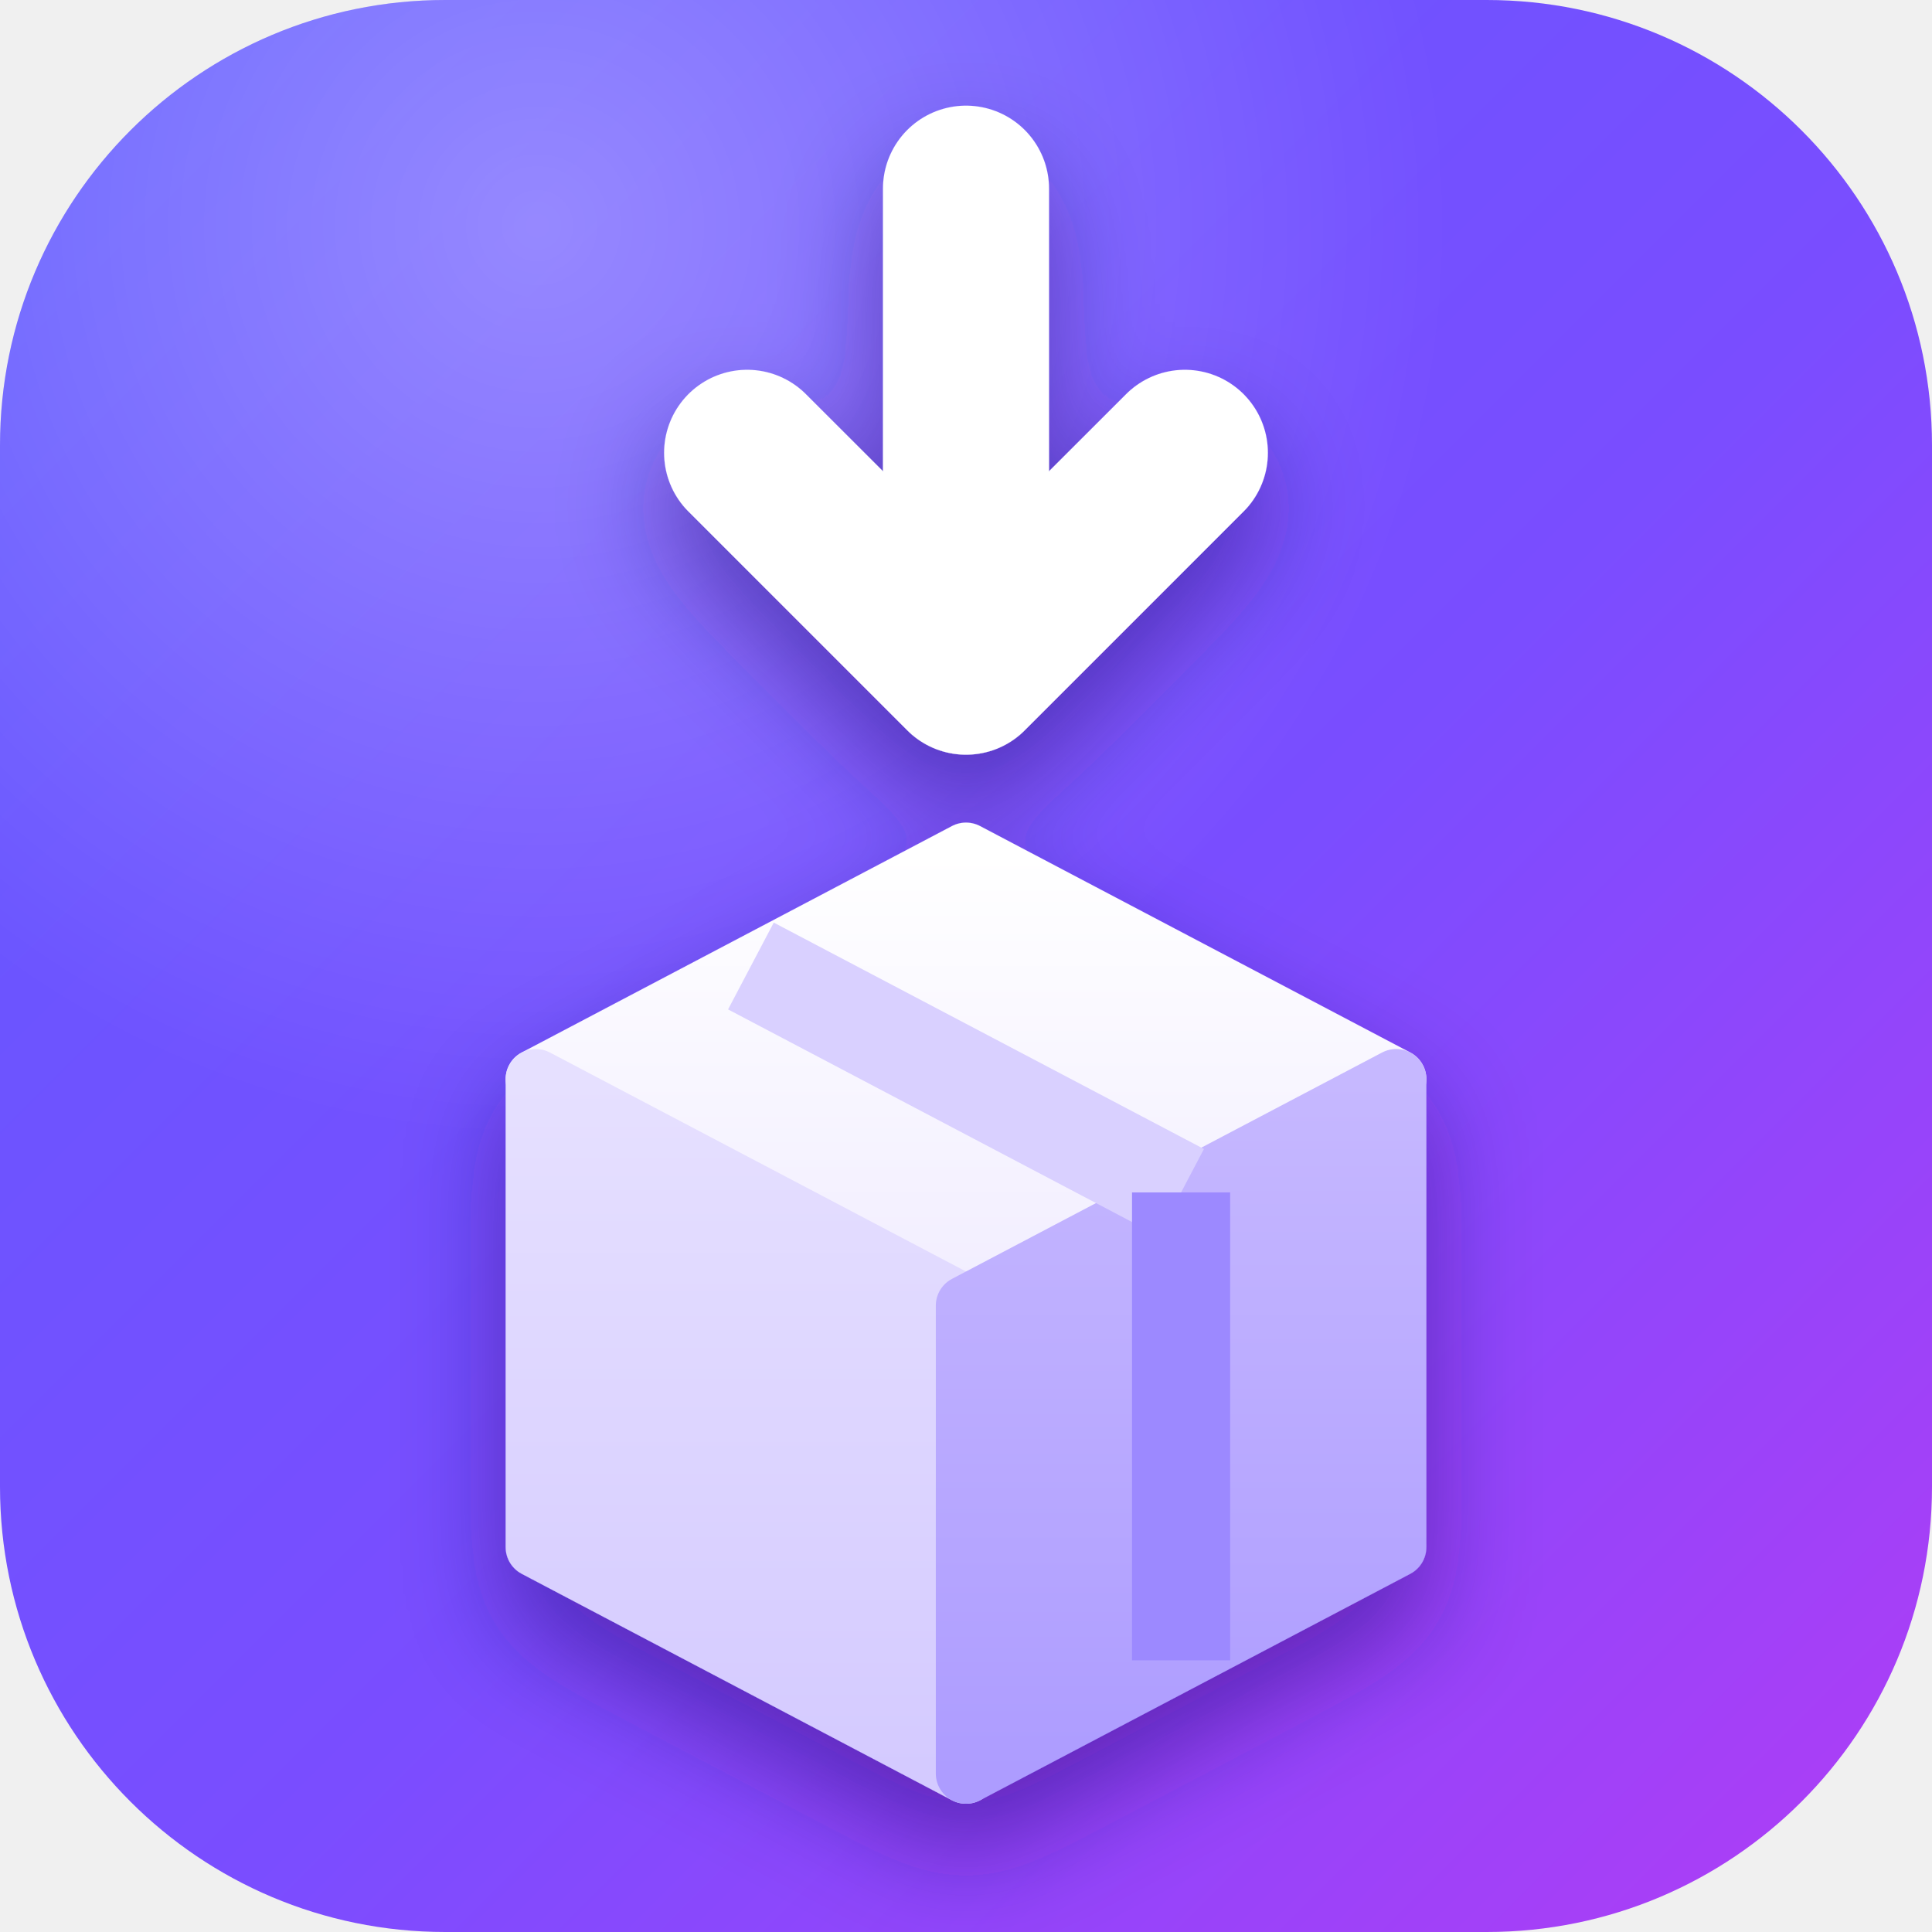
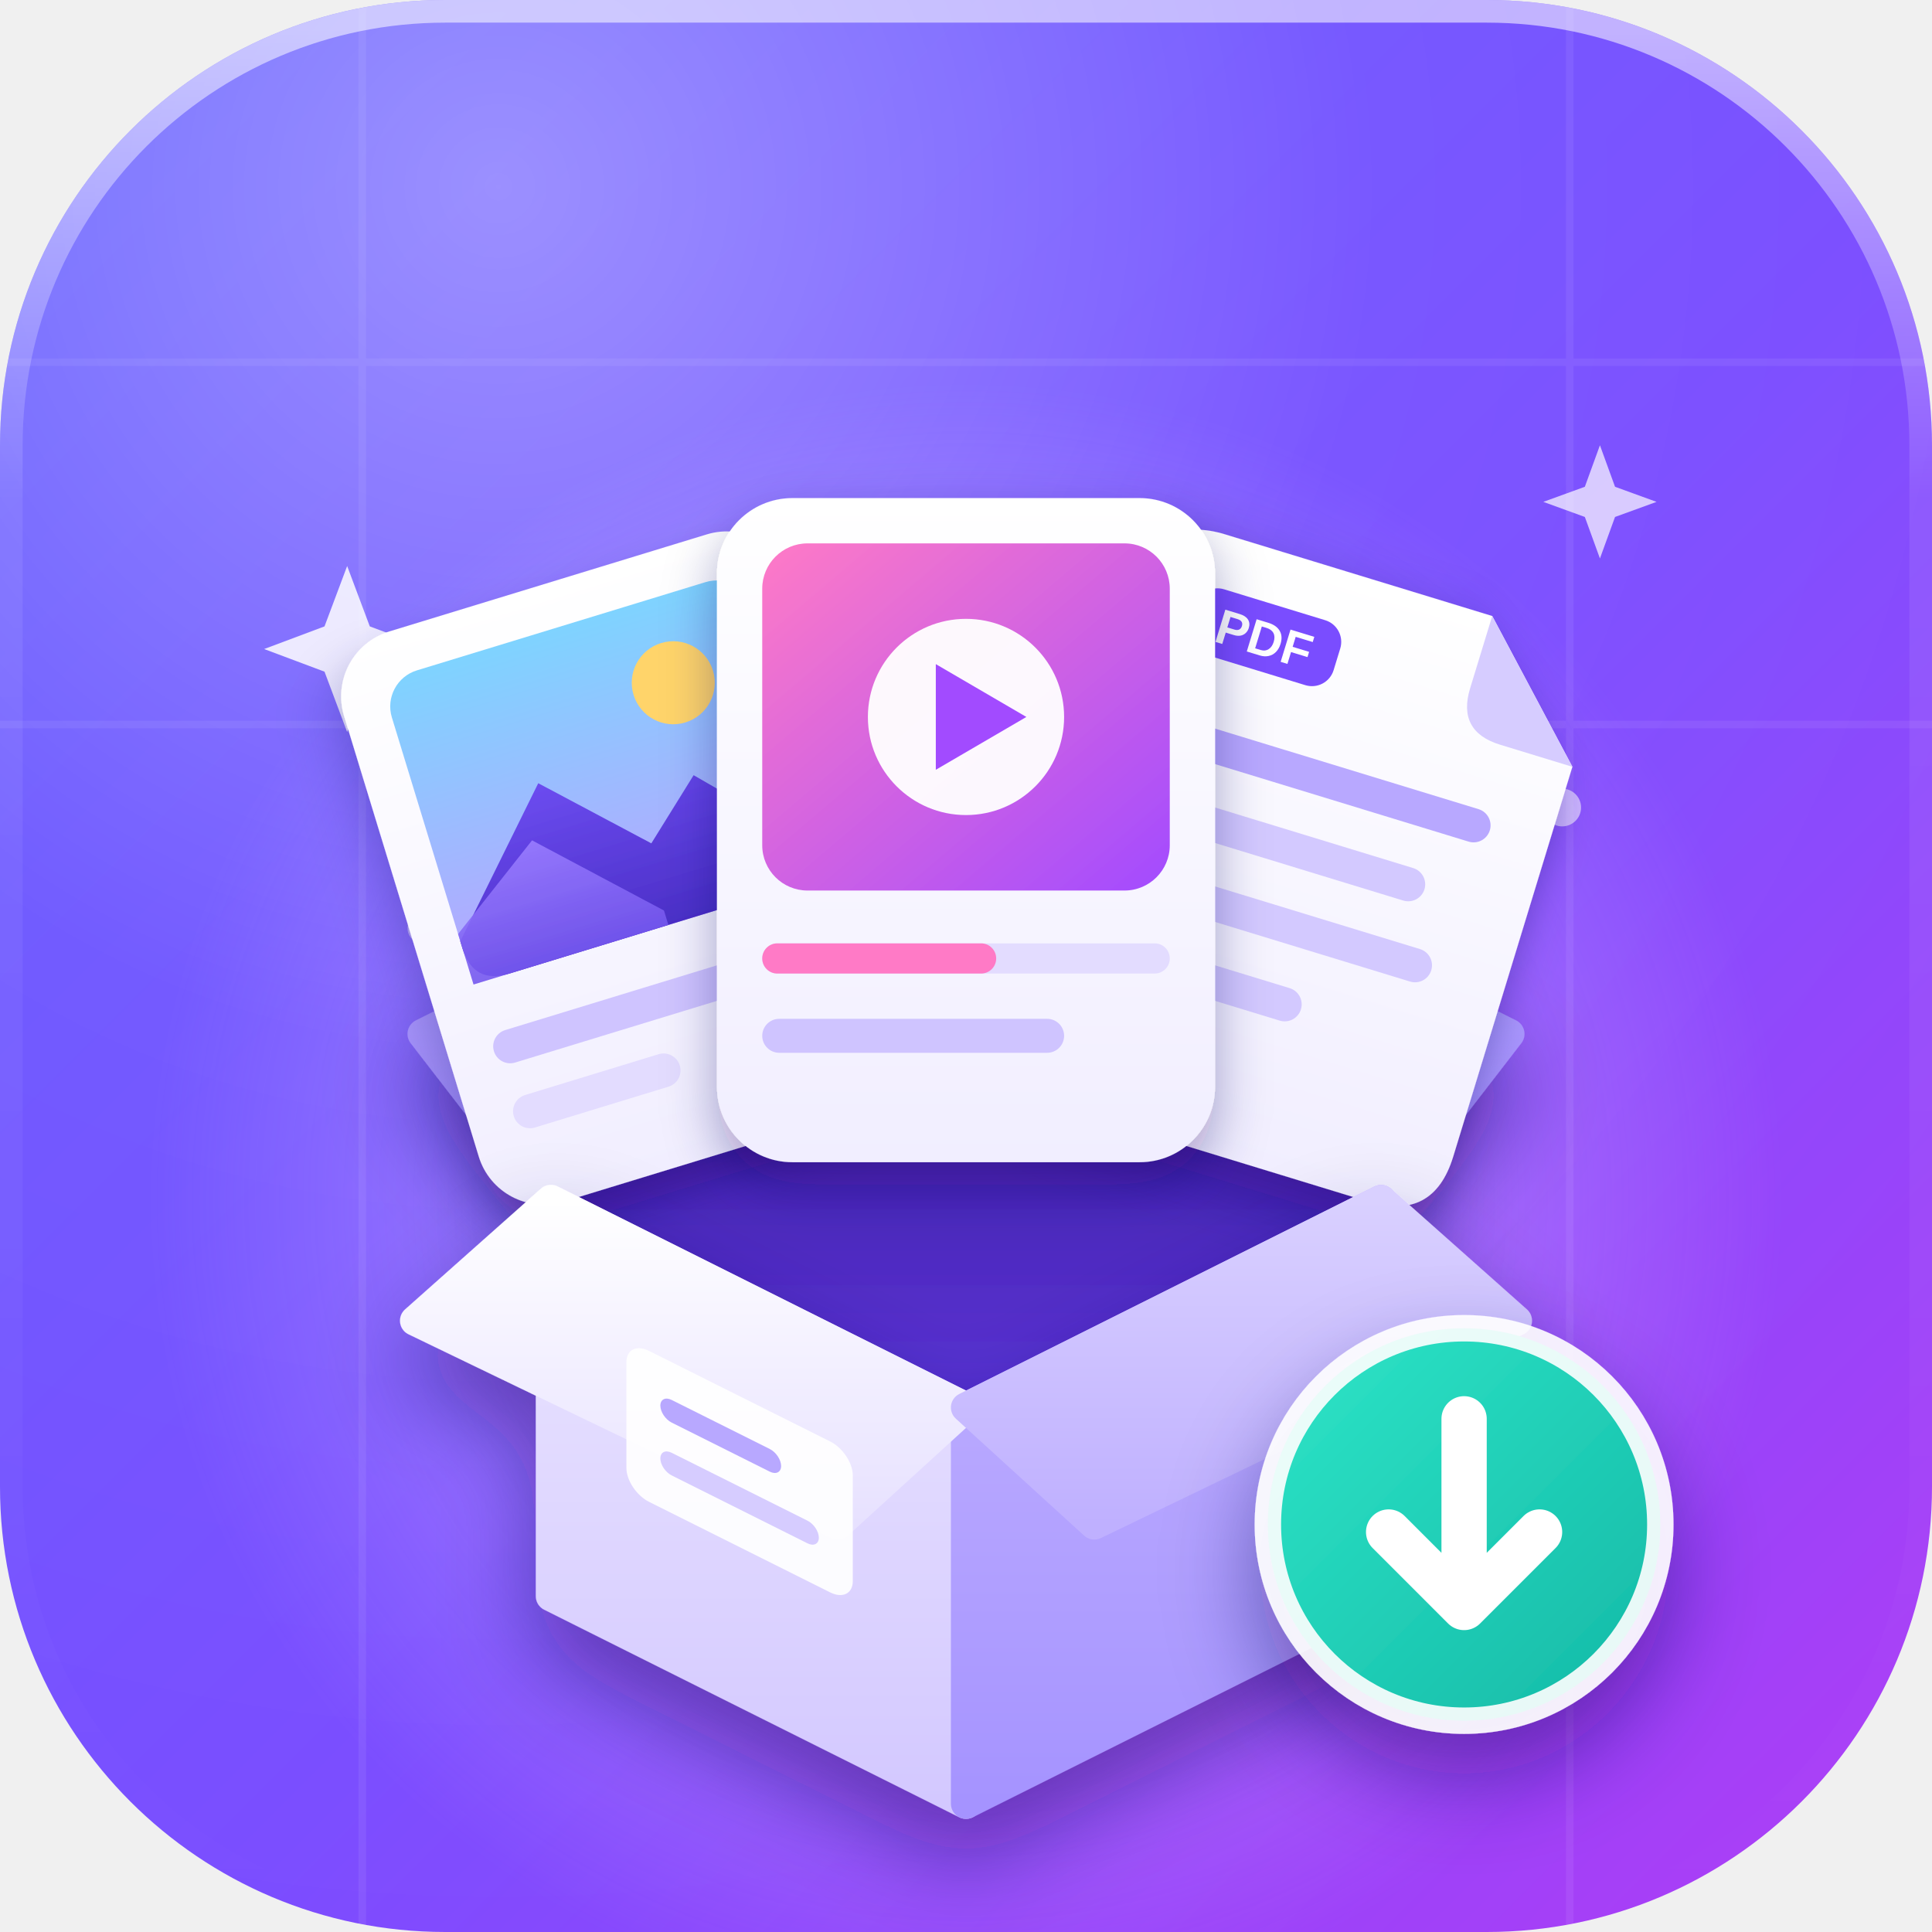
<svg xmlns="http://www.w3.org/2000/svg" viewBox="0 0 512 512" width="512" height="512">
  <defs>
    <linearGradient id="bg" x1="0" y1="0" x2="1" y2="1">
      <stop offset="0" stop-color="#5f5bff" />
      <stop offset="0.55" stop-color="#7a4dff" />
      <stop offset="1" stop-color="#b13cf5" />
    </linearGradient>
-     <radialGradient id="shine" cx="0.28" cy="0.12" r="0.85">
-       <stop offset="0" stop-color="#ffffff" stop-opacity="0.30" />
-       <stop offset="0.55" stop-color="#ffffff" stop-opacity="0" />
+     <radialGradient id="shine" cx="0.26" cy="0.1" r="0.9">
+       <stop offset="0" stop-color="#ffffff" stop-opacity="0.34" />
+       <stop offset="0.5" stop-color="#ffffff" stop-opacity="0.04" />
+       <stop offset="1" stop-color="#ffffff" stop-opacity="0" />
    </radialGradient>
-     <linearGradient id="top" x1="0" y1="0" x2="0" y2="1">
+     <radialGradient id="glow" cx="0.5" cy="0.62" r="0.42">
+       <stop offset="0" stop-color="#f3d7ff" stop-opacity="0.55" />
+       <stop offset="1" stop-color="#f3d7ff" stop-opacity="0" />
+     </radialGradient>
+     <linearGradient id="rim" x1="0" y1="0" x2="0" y2="1">
+       <stop offset="0" stop-color="#ffffff" stop-opacity="0.55" />
+       <stop offset="0.25" stop-color="#ffffff" stop-opacity="0.08" />
+       <stop offset="1" stop-color="#ffffff" stop-opacity="0" />
+     </linearGradient>
+     <linearGradient id="faceL" x1="0" y1="0" x2="0" y2="1">
+       <stop offset="0" stop-color="#ece7ff" />
+       <stop offset="1" stop-color="#d3c8ff" />
+     </linearGradient>
+     <linearGradient id="faceR" x1="0" y1="0" x2="0" y2="1">
+       <stop offset="0" stop-color="#c3b4ff" />
+       <stop offset="1" stop-color="#a593ff" />
+     </linearGradient>
+     <linearGradient id="inside" x1="0" y1="0" x2="0" y2="1">
+       <stop offset="0" stop-color="#3a1d9e" />
+       <stop offset="1" stop-color="#5b33d6" />
+     </linearGradient>
+     <linearGradient id="flapBack" x1="0" y1="0" x2="0" y2="1">
+       <stop offset="0" stop-color="#b9a8ff" />
+       <stop offset="1" stop-color="#9d88fb" />
+     </linearGradient>
+     <linearGradient id="flapFrontL" x1="0" y1="0" x2="0" y2="1">
      <stop offset="0" stop-color="#ffffff" />
-       <stop offset="1" stop-color="#f1edff" />
+       <stop offset="1" stop-color="#e7e1ff" />
    </linearGradient>
-     <linearGradient id="left" x1="0" y1="0" x2="0" y2="1">
-       <stop offset="0" stop-color="#e6e0ff" />
-       <stop offset="1" stop-color="#d4caff" />
+     <linearGradient id="flapFrontR" x1="0" y1="0" x2="0" y2="1">
+       <stop offset="0" stop-color="#d9d0ff" />
+       <stop offset="1" stop-color="#bfb0ff" />
    </linearGradient>
-     <linearGradient id="right" x1="0" y1="0" x2="0" y2="1">
-       <stop offset="0" stop-color="#c6b8ff" />
-       <stop offset="1" stop-color="#ad9cff" />
+     <linearGradient id="sky" x1="0" y1="0" x2="0" y2="1">
+       <stop offset="0" stop-color="#7fd3ff" />
+       <stop offset="1" stop-color="#b9a4ff" />
+     </linearGradient>
+     <linearGradient id="hillA" x1="0" y1="0" x2="0" y2="1">
+       <stop offset="0" stop-color="#6c4cf0" />
+       <stop offset="1" stop-color="#4b2fc7" />
+     </linearGradient>
+     <linearGradient id="hillB" x1="0" y1="0" x2="0" y2="1">
+       <stop offset="0" stop-color="#9a7dff" />
+       <stop offset="1" stop-color="#7457ee" />
+     </linearGradient>
+     <linearGradient id="video" x1="0" y1="0" x2="1" y2="1">
+       <stop offset="0" stop-color="#ff7ac6" />
+       <stop offset="1" stop-color="#a24bff" />
+     </linearGradient>
+     <linearGradient id="card" x1="0" y1="0" x2="0" y2="1">
+       <stop offset="0" stop-color="#ffffff" />
+       <stop offset="1" stop-color="#f1eeff" />
+     </linearGradient>
+     <linearGradient id="badge" x1="0" y1="0" x2="1" y2="1">
+       <stop offset="0" stop-color="#2ee6c8" />
+       <stop offset="1" stop-color="#14b8a6" />
    </linearGradient>
    <filter id="drop" x="-30%" y="-30%" width="160%" height="170%">
-       <feDropShadow dx="0" dy="14" stdDeviation="14" flood-color="#25106b" flood-opacity="0.45" />
+       <feDropShadow dx="0" dy="12" stdDeviation="12" flood-color="#1e0b63" flood-opacity="0.45" />
    </filter>
+     <filter id="cardShadow" x="-30%" y="-30%" width="160%" height="160%">
+       <feDropShadow dx="0" dy="6" stdDeviation="7" flood-color="#200a66" flood-opacity="0.35" />
+     </filter>
+     <clipPath id="tile">
+       <rect width="512" height="512" rx="118" />
+     </clipPath>
  </defs>
  <rect width="512" height="512" rx="118" fill="url(#bg)" />
-   <rect width="512" height="512" rx="118" fill="url(#shine)" />
+   <g clip-path="url(#tile)">
+     <rect width="512" height="512" fill="url(#shine)" />
+     <rect width="512" height="512" fill="url(#glow)" />
+     <g stroke="#ffffff" stroke-opacity="0.07" stroke-width="2">
+       <path d="M0 96 H512 M0 192 H512 M96 0 V512 M416 0 V512" />
+     </g>
+     <g fill="#ffffff">
+       <path d="M92 150 l6 16 16 6 -16 6 -6 16 -6 -16 -16 -6 16 -6 z" opacity="0.85" />
+       <path d="M424 118 l4 11 11 4 -11 4 -4 11 -4 -11 -11 -4 11 -4 z" opacity="0.7" />
+       <circle cx="414" cy="214" r="5" opacity="0.55" />
+       <circle cx="112" cy="246" r="4" opacity="0.45" />
+     </g>
+   </g>
+   <rect x="3" y="3" width="506" height="506" rx="115" fill="none" stroke="url(#rim)" stroke-width="6" />
  <g filter="url(#drop)" stroke-linejoin="round">
-     <path d="M256 226 L370 286 L256 346 L142 286 Z" fill="url(#top)" stroke="url(#top)" stroke-width="16" />
-     <path d="M142 286 L256 346 L256 470 L142 410 Z" fill="url(#left)" stroke="url(#left)" stroke-width="16" />
-     <path d="M256 346 L370 286 L370 410 L256 470 Z" fill="url(#right)" stroke="url(#right)" stroke-width="16" />
-     <path d="M199 256 L313 316" stroke="#d9d0ff" stroke-width="26" stroke-linecap="butt" />
-     <path d="M313 316 L313 440" stroke="#9c89ff" stroke-width="26" stroke-linecap="butt" />
-     <path d="M256 50 L256 150" stroke="#ffffff" stroke-width="44" stroke-linecap="round" />
-     <path d="M198 120 L256 178 L314 120" fill="none" stroke="#ffffff" stroke-width="44" stroke-linecap="round" />
+     <path d="M146 318 L256 263 L232 214 L112 274 Z" fill="url(#flapBack)" stroke="url(#flapBack)" stroke-width="8" />
+     <path d="M256 263 L366 318 L400 274 L280 214 Z" fill="url(#flapBack)" stroke="url(#flapBack)" stroke-width="8" />
+     <path d="M146 318 L256 263 L366 318 L256 373 Z" fill="url(#inside)" stroke="url(#inside)" stroke-width="8" />
+   </g>
+   <g transform="rotate(-17 196 300)" filter="url(#cardShadow)">
+     <rect x="128" y="146" width="124" height="158" rx="18" fill="url(#card)" />
+     <rect x="140" y="158" width="100" height="84" rx="10" fill="url(#sky)" />
+     <circle cx="214" cy="181" r="11" fill="#ffd46b" />
+     <path d="M140 230 L172 196 L196 220 L212 206 L240 236 L240 232 Q240 242 230 242 L150 242 Q140 242 140 232 Z" fill="url(#hillA)" />
+     <path d="M140 242 L140 228 L166 210 L194 238 L194 242 Z" fill="url(#hillB)" opacity="0.9" />
+     <rect x="140" y="256" width="70" height="9" rx="4.5" fill="#cfc4ff" />
+     <rect x="140" y="274" width="46" height="9" rx="4.5" fill="#e3dcff" />
+   </g>
+   <g transform="rotate(17 316 300)" filter="url(#cardShadow)">
+     <path d="M260 164 Q260 146 278 146 L352 146 L384 178 L384 286 Q384 304 366 304 L278 304 Q260 304 260 286 Z" fill="url(#card)" />
+     <path d="M352 146 L352 166 Q352 178 364 178 L384 178 Z" fill="#d6ccff" />
+     <rect x="276" y="196" width="92" height="9" rx="4.5" fill="#b8a8ff" />
+     <rect x="276" y="216" width="80" height="9" rx="4.5" fill="#d3c9ff" />
+     <rect x="276" y="236" width="88" height="9" rx="4.5" fill="#d3c9ff" />
+     <rect x="276" y="256" width="58" height="9" rx="4.5" fill="#d3c9ff" />
+     <rect x="276" y="160" width="40" height="18" rx="6" fill="#7a4dff" />
+     <text x="296" y="174" font-family="Segoe UI, Arial, sans-serif" font-size="13" font-weight="800" fill="#ffffff" text-anchor="middle">PDF</text>
+   </g>
+   <g filter="url(#cardShadow)">
+     <rect x="190" y="132" width="132" height="176" rx="20" fill="url(#card)" />
+     <rect x="202" y="144" width="108" height="92" rx="12" fill="url(#video)" />
+     <circle cx="256" cy="190" r="26" fill="#ffffff" fill-opacity="0.95" />
+     <path d="M248 176 L272 190 L248 204 Z" fill="#a24bff" />
+     <rect x="202" y="250" width="108" height="8" rx="4" fill="#e3dcff" />
+     <rect x="202" y="250" width="62" height="8" rx="4" fill="#ff7ac6" />
+     <rect x="202" y="270" width="80" height="9" rx="4.5" fill="#cfc4ff" />
+   </g>
+   <g filter="url(#drop)" stroke-linejoin="round">
+     <path d="M146 318 L256 373 L256 478 L146 423 Z" fill="url(#faceL)" stroke="url(#faceL)" stroke-width="8" />
+     <path d="M256 373 L366 318 L366 423 L256 478 Z" fill="url(#faceR)" stroke="url(#faceR)" stroke-width="8" />
+     <path d="M146 318 L256 373 L222 404 L110 350 Z" fill="url(#flapFrontL)" stroke="url(#flapFrontL)" stroke-width="8" />
+     <path d="M256 373 L366 318 L402 350 L290 404 Z" fill="url(#flapFrontR)" stroke="url(#flapFrontR)" stroke-width="8" />
+     <g transform="matrix(1 0.5 0 1 0 0)">
+       <rect x="166" y="272" width="60" height="40" rx="6" fill="#ffffff" opacity="0.92" />
+       <rect x="175" y="282" width="32" height="6" rx="3" fill="#b8a8ff" />
+       <rect x="175" y="296" width="42" height="6" rx="3" fill="#d6ccff" />
+     </g>
+   </g>
+   <g filter="url(#drop)">
+     <circle cx="388" cy="404" r="52" fill="url(#badge)" />
+     <circle cx="388" cy="404" r="52" fill="none" stroke="#ffffff" stroke-width="7" stroke-opacity="0.9" />
+     <path d="M388 376 L388 424 M368 406 L388 426 L408 406" fill="none" stroke="#ffffff" stroke-width="12" stroke-linecap="round" stroke-linejoin="round" />
  </g>
</svg>
